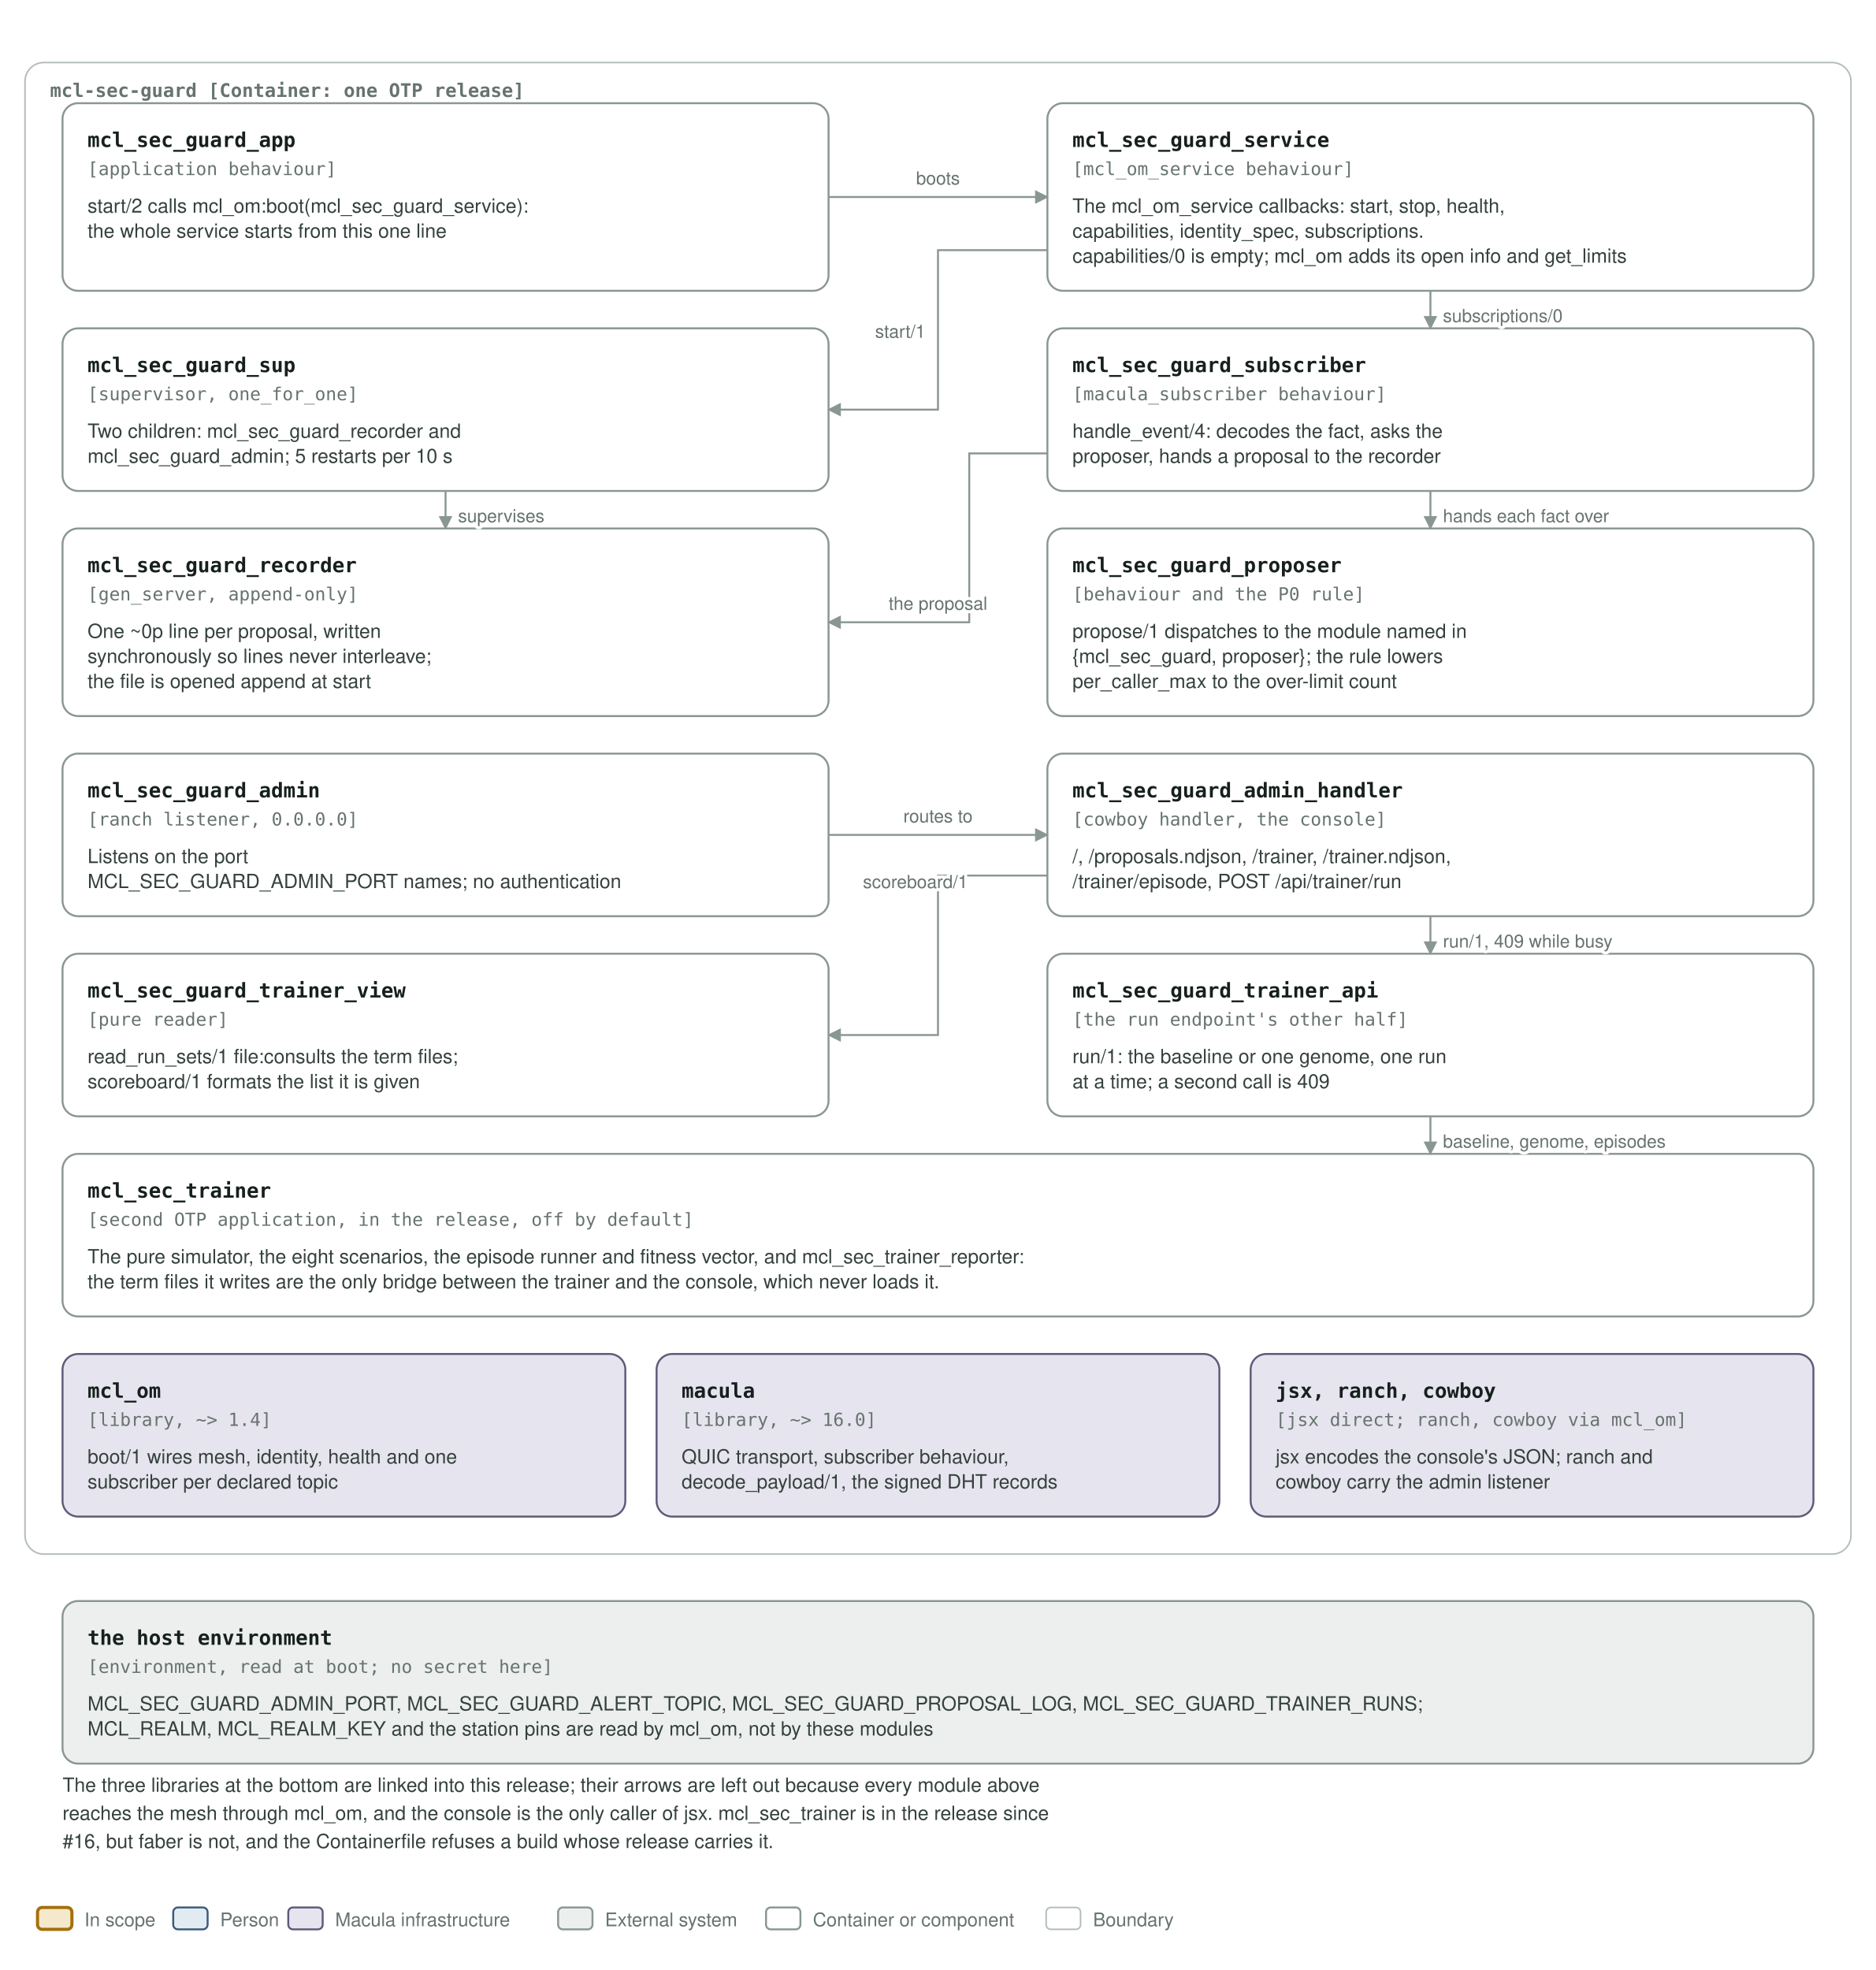
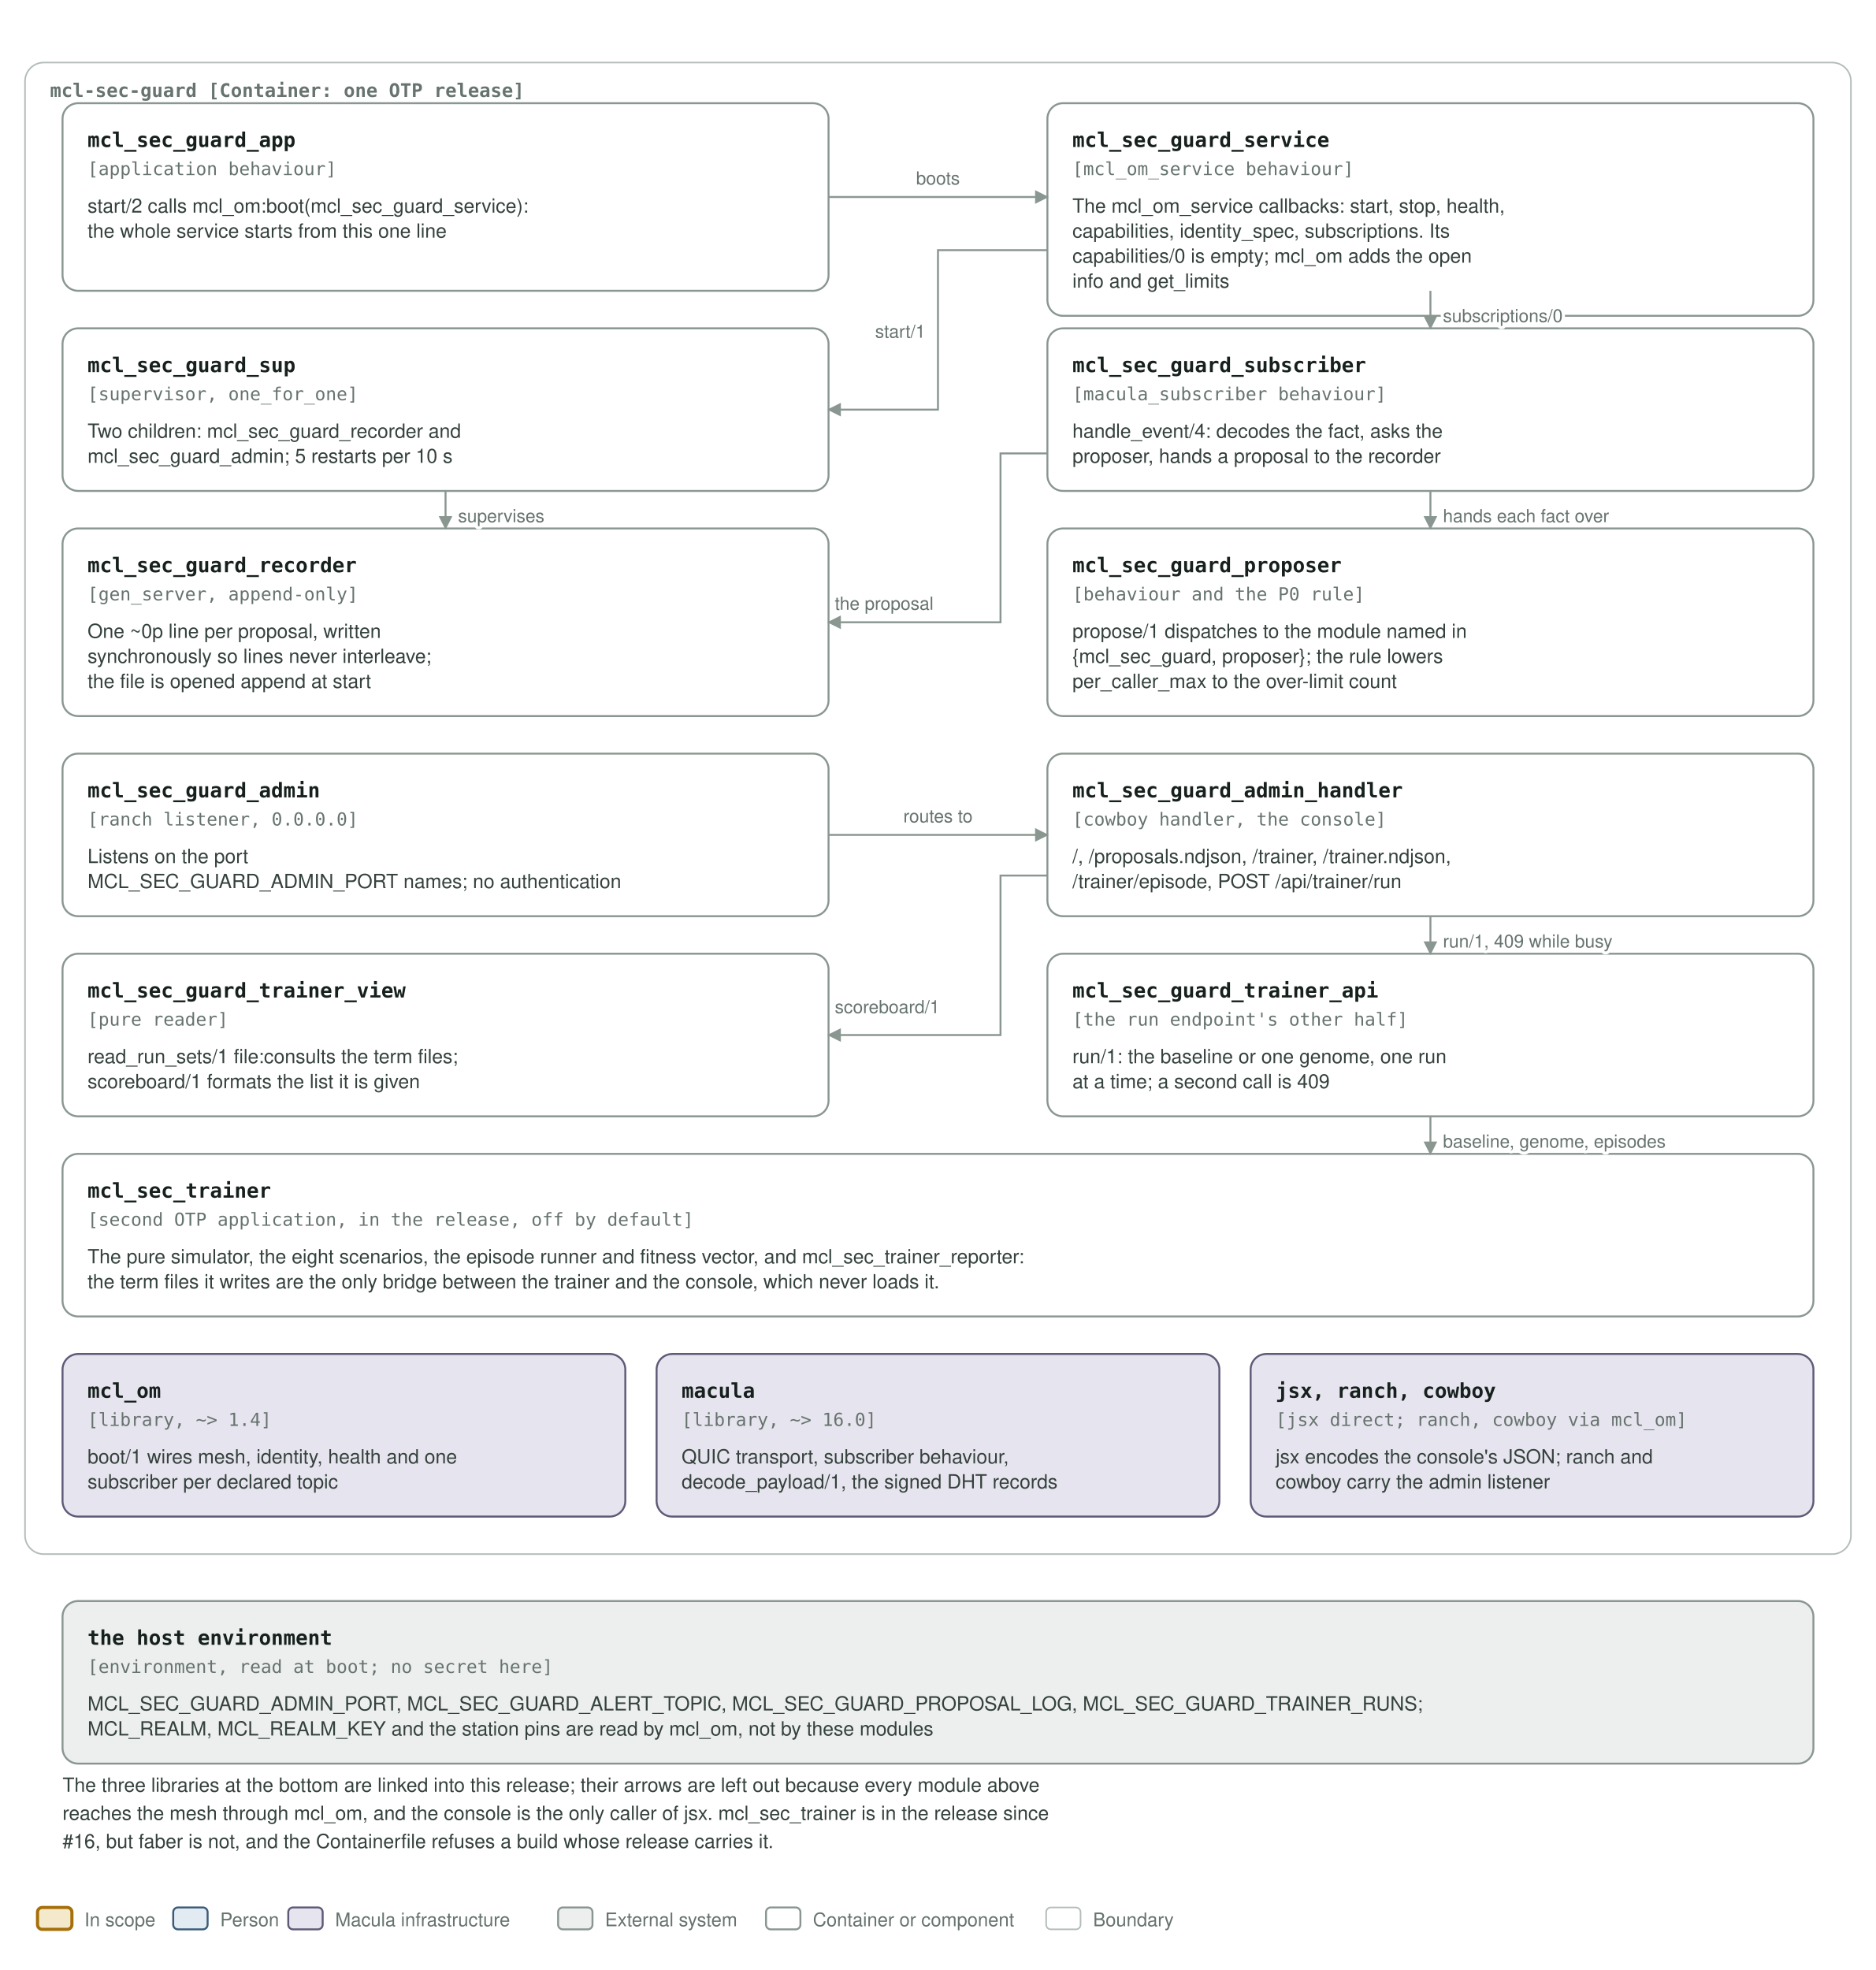
<svg xmlns="http://www.w3.org/2000/svg" viewBox="0 0 1200 1260" role="img" aria-label="mcl-sec-guard components">
  <style>
.t-name { font-family: "Atkinson Hyperlegible", "Segoe UI", system-ui, -apple-system, Helvetica, Arial, sans-serif; font-size: 15px; font-weight: 700; }
.t-desc { font-family: "Atkinson Hyperlegible", "Segoe UI", system-ui, -apple-system, Helvetica, Arial, sans-serif; font-size: 12.5px; }
.t-rel { font-family: "Atkinson Hyperlegible", "Segoe UI", system-ui, -apple-system, Helvetica, Arial, sans-serif; font-size: 11.5px; paint-order: stroke; stroke-width: 4px; stroke-linejoin: round; }
.t-code { font-family: "JetBrains Mono", ui-monospace, Menlo, Consolas, monospace; font-size: 13px; font-weight: 600; }
.t-type { font-family: "JetBrains Mono", ui-monospace, Menlo, Consolas, monospace; font-size: 11.5px; }
.t-bound { font-family: "JetBrains Mono", ui-monospace, Menlo, Consolas, monospace; font-size: 12px; font-weight: 600; }
.t-leg { font-family: "Atkinson Hyperlegible", "Segoe UI", system-ui, -apple-system, Helvetica, Arial, sans-serif; font-size: 12px; }
.edge { fill: none; stroke-width: 1.25; }
.edge-later { fill: none; stroke-width: 1.25; stroke-dasharray: 5 4; }
.bg { fill: #FFFFFF; }
.b-sys { fill: #F5E9CC; stroke: #A56F0A; stroke-width: 2; }
.b-per { fill: #E3EBF2; stroke: #3B5B7A; stroke-width: 1.25; }
.b-mac { fill: #E6E4EE; stroke: #5E5A78; stroke-width: 1.25; }
.b-ext { fill: #ECEFED; stroke: #8A9791; stroke-width: 1.25; }
.b-cmp { fill: #FFFFFF; stroke: #8A9791; stroke-width: 1.25; }
.b-later { fill: none; stroke: #8A9791; stroke-width: 1.25; stroke-dasharray: 5 4; }
.bound { fill: none; stroke: #B3BDB8; stroke-width: 1; }
.head { fill: #3B5B7A; }
.t-name, .t-code { fill: #16201D; }
.t-type, .t-bound, .t-leg { fill: #66736E; }
.t-desc { fill: #34413C; }
.t-rel { fill: #66736E; stroke: #FFFFFF; }
.edge, .edge-later { stroke: #8A9791; }
.arrowhead { fill: #8A9791; }
@media (prefers-color-scheme: dark) {
.bg { fill: #171F1C; }
.b-sys { fill: #3A2E13; stroke: #E3AA3C; }
.b-per { fill: #1D2A36; stroke: #8EB4D8; }
.b-mac { fill: #26243A; stroke: #A9A4C8; }
.b-ext { fill: #1C2421; stroke: #7D8B85; }
.b-cmp { fill: #171F1C; stroke: #7D8B85; }
.b-later { stroke: #7D8B85; }
.bound { stroke: #4A5752; }
.head { fill: #8EB4D8; }
.t-name, .t-code { fill: #E6ECE9; }
.t-type, .t-bound, .t-leg { fill: #93A09A; }
.t-desc { fill: #C3CDC8; }
.t-rel { fill: #93A09A; stroke: #171F1C; }
.edge, .edge-later { stroke: #7D8B85; }
.arrowhead { fill: #7D8B85; }
}
</style>
  <defs>
    <marker id="a" viewBox="0 0 10 10" refX="9" refY="5" markerWidth="7" markerHeight="7" orient="auto-start-reverse">
      <path class="arrowhead" d="M0 0L10 5L0 10z" />
    </marker>
  </defs>
  <rect class="bg" x="0" y="0" width="1200" height="1260" />
  <rect class="bound" x="16" y="40" width="1168" height="954" rx="12" />
  <text class="t-bound" x="32" y="62">mcl-sec-guard [Container: one OTP release]</text>
  <rect class="b-cmp" x="40" y="66" width="490" height="120" rx="10" />
  <text class="t-code" x="56" y="94">mcl_sec_guard_app</text>
  <text class="t-type" x="56" y="112">[application behaviour]</text>
  <text class="t-desc" x="56" y="136">start/2 calls mcl_om:boot(mcl_sec_guard_service):</text>
  <text class="t-desc" x="56" y="152">the whole service starts from this one line</text>
-   <rect class="b-cmp" x="670" y="66" width="490" height="120" rx="10" />
+   <rect class="b-cmp" x="670" y="66" width="490" height="136" rx="10" />
  <text class="t-code" x="686" y="94">mcl_sec_guard_service</text>
  <text class="t-type" x="686" y="112">[mcl_om_service behaviour]</text>
  <text class="t-desc" x="686" y="136">The mcl_om_service callbacks: start, stop, health,</text>
-   <text class="t-desc" x="686" y="152">capabilities, identity_spec, subscriptions.</text>
-   <text class="t-desc" x="686" y="168">capabilities/0 is empty; mcl_om adds its open info and get_limits</text>
+   <text class="t-desc" x="686" y="152">capabilities, identity_spec, subscriptions. Its</text>
+   <text class="t-desc" x="686" y="168">capabilities/0 is empty; mcl_om adds the open</text>
+   <text class="t-desc" x="686" y="184">info and get_limits</text>
  <rect class="b-cmp" x="40" y="210" width="490" height="104" rx="10" />
  <text class="t-code" x="56" y="238">mcl_sec_guard_sup</text>
  <text class="t-type" x="56" y="256">[supervisor, one_for_one]</text>
  <text class="t-desc" x="56" y="280">Two children: mcl_sec_guard_recorder and</text>
  <text class="t-desc" x="56" y="296">mcl_sec_guard_admin; 5 restarts per 10 s</text>
  <rect class="b-cmp" x="670" y="210" width="490" height="104" rx="10" />
  <text class="t-code" x="686" y="238">mcl_sec_guard_subscriber</text>
  <text class="t-type" x="686" y="256">[macula_subscriber behaviour]</text>
  <text class="t-desc" x="686" y="280">handle_event/4: decodes the fact, asks the</text>
  <text class="t-desc" x="686" y="296">proposer, hands a proposal to the recorder</text>
  <rect class="b-cmp" x="40" y="338" width="490" height="120" rx="10" />
  <text class="t-code" x="56" y="366">mcl_sec_guard_recorder</text>
  <text class="t-type" x="56" y="384">[gen_server, append-only]</text>
  <text class="t-desc" x="56" y="408">One ~0p line per proposal, written</text>
  <text class="t-desc" x="56" y="424">synchronously so lines never interleave;</text>
  <text class="t-desc" x="56" y="440">the file is opened append at start</text>
  <rect class="b-cmp" x="670" y="338" width="490" height="120" rx="10" />
  <text class="t-code" x="686" y="366">mcl_sec_guard_proposer</text>
  <text class="t-type" x="686" y="384">[behaviour and the P0 rule]</text>
  <text class="t-desc" x="686" y="408">propose/1 dispatches to the module named in</text>
  <text class="t-desc" x="686" y="424">{mcl_sec_guard, proposer}; the rule lowers</text>
  <text class="t-desc" x="686" y="440">per_caller_max to the over-limit count</text>
  <rect class="b-cmp" x="40" y="482" width="490" height="104" rx="10" />
  <text class="t-code" x="56" y="510">mcl_sec_guard_admin</text>
  <text class="t-type" x="56" y="528">[ranch listener, 0.0.0.0]</text>
  <text class="t-desc" x="56" y="552">Listens on the port</text>
  <text class="t-desc" x="56" y="568">MCL_SEC_GUARD_ADMIN_PORT names; no authentication</text>
  <rect class="b-cmp" x="670" y="482" width="490" height="104" rx="10" />
  <text class="t-code" x="686" y="510">mcl_sec_guard_admin_handler</text>
  <text class="t-type" x="686" y="528">[cowboy handler, the console]</text>
  <text class="t-desc" x="686" y="552">/, /proposals.ndjson, /trainer, /trainer.ndjson,</text>
  <text class="t-desc" x="686" y="568">/trainer/episode, POST /api/trainer/run</text>
  <rect class="b-cmp" x="40" y="610" width="490" height="104" rx="10" />
  <text class="t-code" x="56" y="638">mcl_sec_guard_trainer_view</text>
  <text class="t-type" x="56" y="656">[pure reader]</text>
  <text class="t-desc" x="56" y="680">read_run_sets/1 file:consults the term files;</text>
  <text class="t-desc" x="56" y="696">scoreboard/1 formats the list it is given</text>
  <rect class="b-cmp" x="670" y="610" width="490" height="104" rx="10" />
  <text class="t-code" x="686" y="638">mcl_sec_guard_trainer_api</text>
  <text class="t-type" x="686" y="656">[the run endpoint's other half]</text>
  <text class="t-desc" x="686" y="680">run/1: the baseline or one genome, one run</text>
  <text class="t-desc" x="686" y="696">at a time; a second call is 409</text>
  <rect class="b-cmp" x="40" y="738" width="1120" height="104" rx="10" />
  <text class="t-code" x="56" y="766">mcl_sec_trainer</text>
  <text class="t-type" x="56" y="784">[second OTP application, in the release, off by default]</text>
  <text class="t-desc" x="56" y="808">The pure simulator, the eight scenarios, the episode runner and fitness vector, and mcl_sec_trainer_reporter:</text>
  <text class="t-desc" x="56" y="824">the term files it writes are the only bridge between the trainer and the console, which never loads it.</text>
  <rect class="b-mac" x="40" y="866" width="360" height="104" rx="10" />
  <text class="t-code" x="56" y="894">mcl_om</text>
  <text class="t-type" x="56" y="912">[library, ~&gt; 1.4]</text>
  <text class="t-desc" x="56" y="936">boot/1 wires mesh, identity, health and one</text>
  <text class="t-desc" x="56" y="952">subscriber per declared topic</text>
  <rect class="b-mac" x="420" y="866" width="360" height="104" rx="10" />
  <text class="t-code" x="436" y="894">macula</text>
  <text class="t-type" x="436" y="912">[library, ~&gt; 16.0]</text>
  <text class="t-desc" x="436" y="936">QUIC transport, subscriber behaviour,</text>
  <text class="t-desc" x="436" y="952">decode_payload/1, the signed DHT records</text>
  <rect class="b-mac" x="800" y="866" width="360" height="104" rx="10" />
  <text class="t-code" x="816" y="894">jsx, ranch, cowboy</text>
  <text class="t-type" x="816" y="912">[jsx direct; ranch, cowboy via mcl_om]</text>
  <text class="t-desc" x="816" y="936">jsx encodes the console's JSON; ranch and</text>
  <text class="t-desc" x="816" y="952">cowboy carry the admin listener</text>
  <rect class="b-ext" x="40" y="1024" width="1120" height="104" rx="10" />
  <text class="t-code" x="56" y="1052">the host environment</text>
  <text class="t-type" x="56" y="1070">[environment, read at boot; no secret here]</text>
  <text class="t-desc" x="56" y="1094">MCL_SEC_GUARD_ADMIN_PORT, MCL_SEC_GUARD_ALERT_TOPIC, MCL_SEC_GUARD_PROPOSAL_LOG, MCL_SEC_GUARD_TRAINER_RUNS;</text>
  <text class="t-desc" x="56" y="1110">MCL_REALM, MCL_REALM_KEY and the station pins are read by mcl_om, not by these modules</text>
  <path class="edge" d="M530 126H670" marker-end="url(#a)" />
  <text class="t-rel" x="600" y="118" text-anchor="middle">boots</text>
  <path class="edge" d="M670 160H600V262H530" marker-end="url(#a)" />
  <text class="t-rel" x="592" y="216" text-anchor="end">start/1</text>
  <path class="edge" d="M285 314V338" marker-end="url(#a)" />
  <text class="t-rel" x="293" y="334">supervises</text>
  <path class="edge" d="M915 186V210" marker-end="url(#a)" />
  <text class="t-rel" x="923" y="206">subscriptions/0</text>
  <path class="edge" d="M915 314V338" marker-end="url(#a)" />
  <text class="t-rel" x="923" y="334">hands each fact over</text>
-   <path class="edge" d="M670 290H620V398H530" marker-end="url(#a)" />
-   <text class="t-rel" x="600" y="390" text-anchor="middle">the proposal</text>
+   <path class="edge" d="M670 290H640V398H530" marker-end="url(#a)" />
+   <text class="t-rel" x="534" y="390">the proposal</text>
  <path class="edge" d="M530 534H670" marker-end="url(#a)" />
  <text class="t-rel" x="600" y="526" text-anchor="middle">routes to</text>
-   <path class="edge" d="M670 560H600V662H530" marker-end="url(#a)" />
-   <text class="t-rel" x="552" y="568">scoreboard/1</text>
+   <path class="edge" d="M670 560H640V662H530" marker-end="url(#a)" />
+   <text class="t-rel" x="534" y="648">scoreboard/1</text>
  <path class="edge" d="M915 586V610" marker-end="url(#a)" />
  <text class="t-rel" x="923" y="606">run/1, 409 while busy</text>
  <path class="edge" d="M915 714V738" marker-end="url(#a)" />
  <text class="t-rel" x="923" y="734">baseline, genome, episodes</text>
  <text class="t-desc" x="40" y="1146">The three libraries at the bottom are linked into this release; their arrows are left out because every module above</text>
  <text class="t-desc" x="40" y="1164">reaches the mesh through mcl_om, and the console is the only caller of jsx. mcl_sec_trainer is in the release since</text>
  <text class="t-desc" x="40" y="1182">#16, but faber is not, and the Containerfile refuses a build whose release carries it.</text>
  <rect class="b-sys" x="24" y="1220" width="22" height="14" rx="3" />
  <text class="t-leg" x="54" y="1232">In scope</text>
  <rect class="b-per" x="110.8" y="1220" width="22" height="14" rx="3" />
  <text class="t-leg" x="140.8" y="1232">Person</text>
  <rect class="b-mac" x="184.4" y="1220" width="22" height="14" rx="3" />
  <text class="t-leg" x="214.4" y="1232">Macula infrastructure</text>
  <rect class="b-ext" x="357.0" y="1220" width="22" height="14" rx="3" />
  <text class="t-leg" x="387.0" y="1232">External system</text>
  <rect class="b-cmp" x="490.0" y="1220" width="22" height="14" rx="3" />
  <text class="t-leg" x="520.0" y="1232">Container or component</text>
  <rect class="bound" x="669.2" y="1220" width="22" height="14" rx="3" />
  <text class="t-leg" x="699.2" y="1232">Boundary</text>
</svg>
